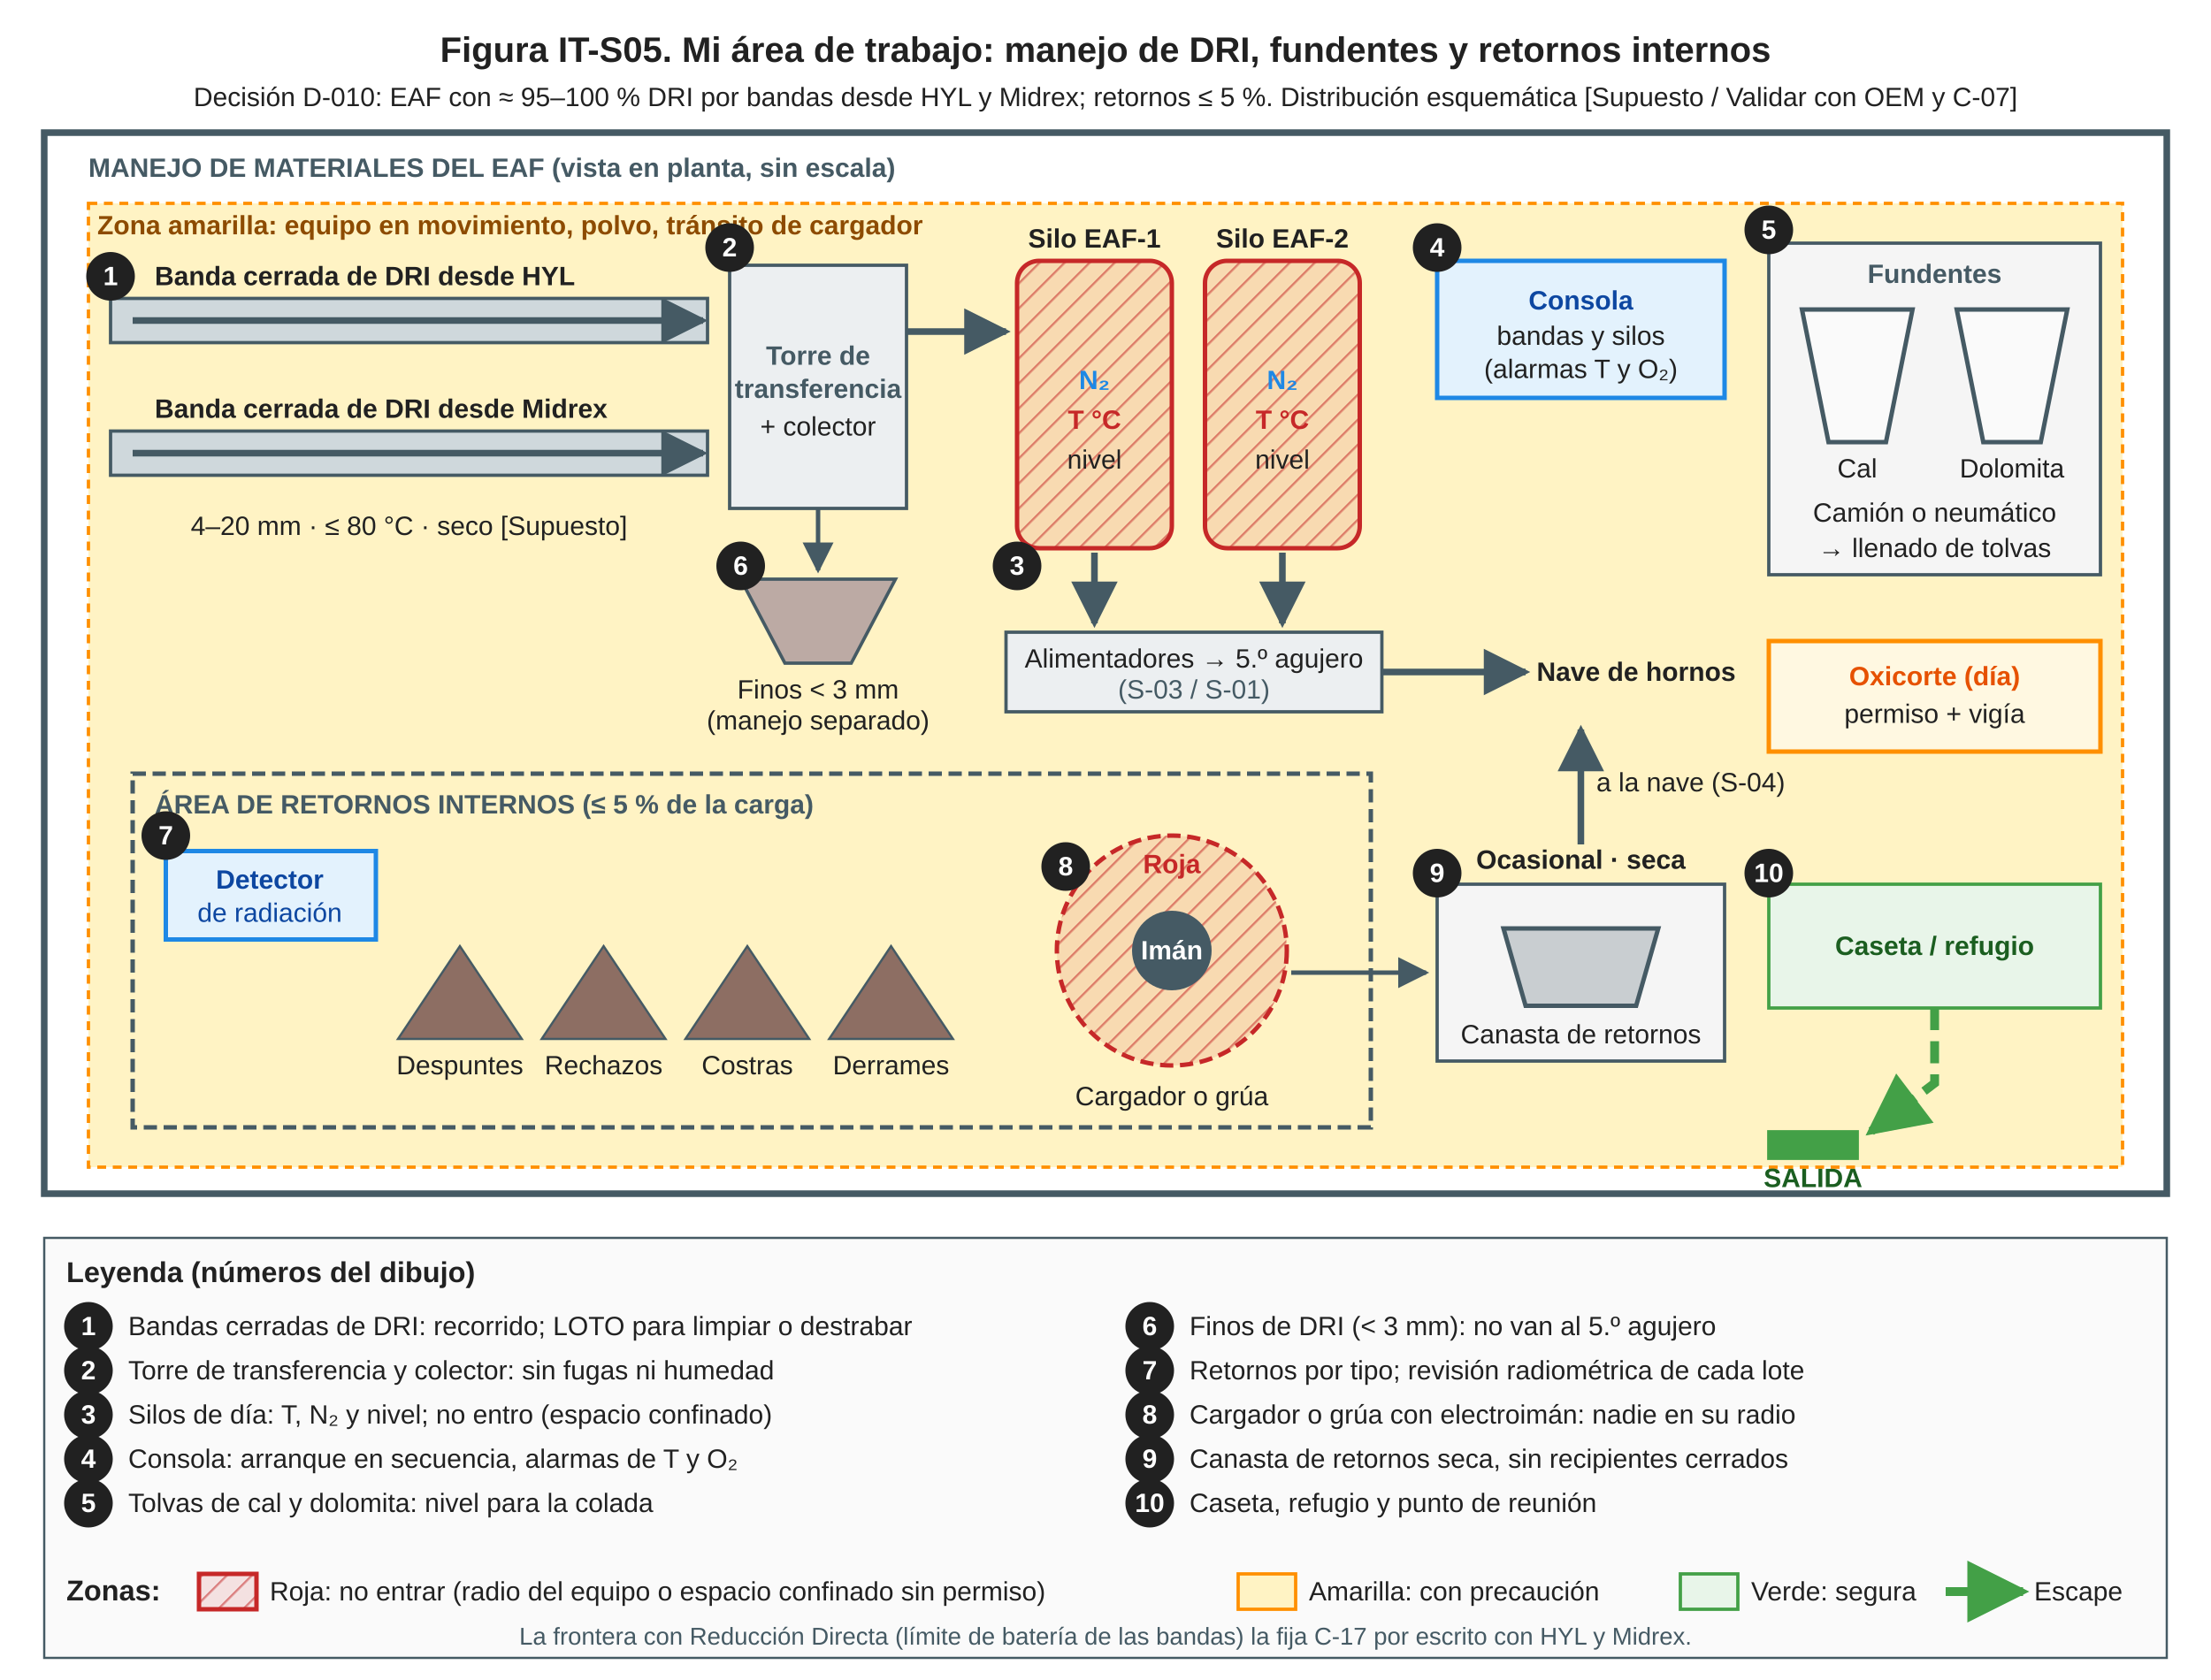
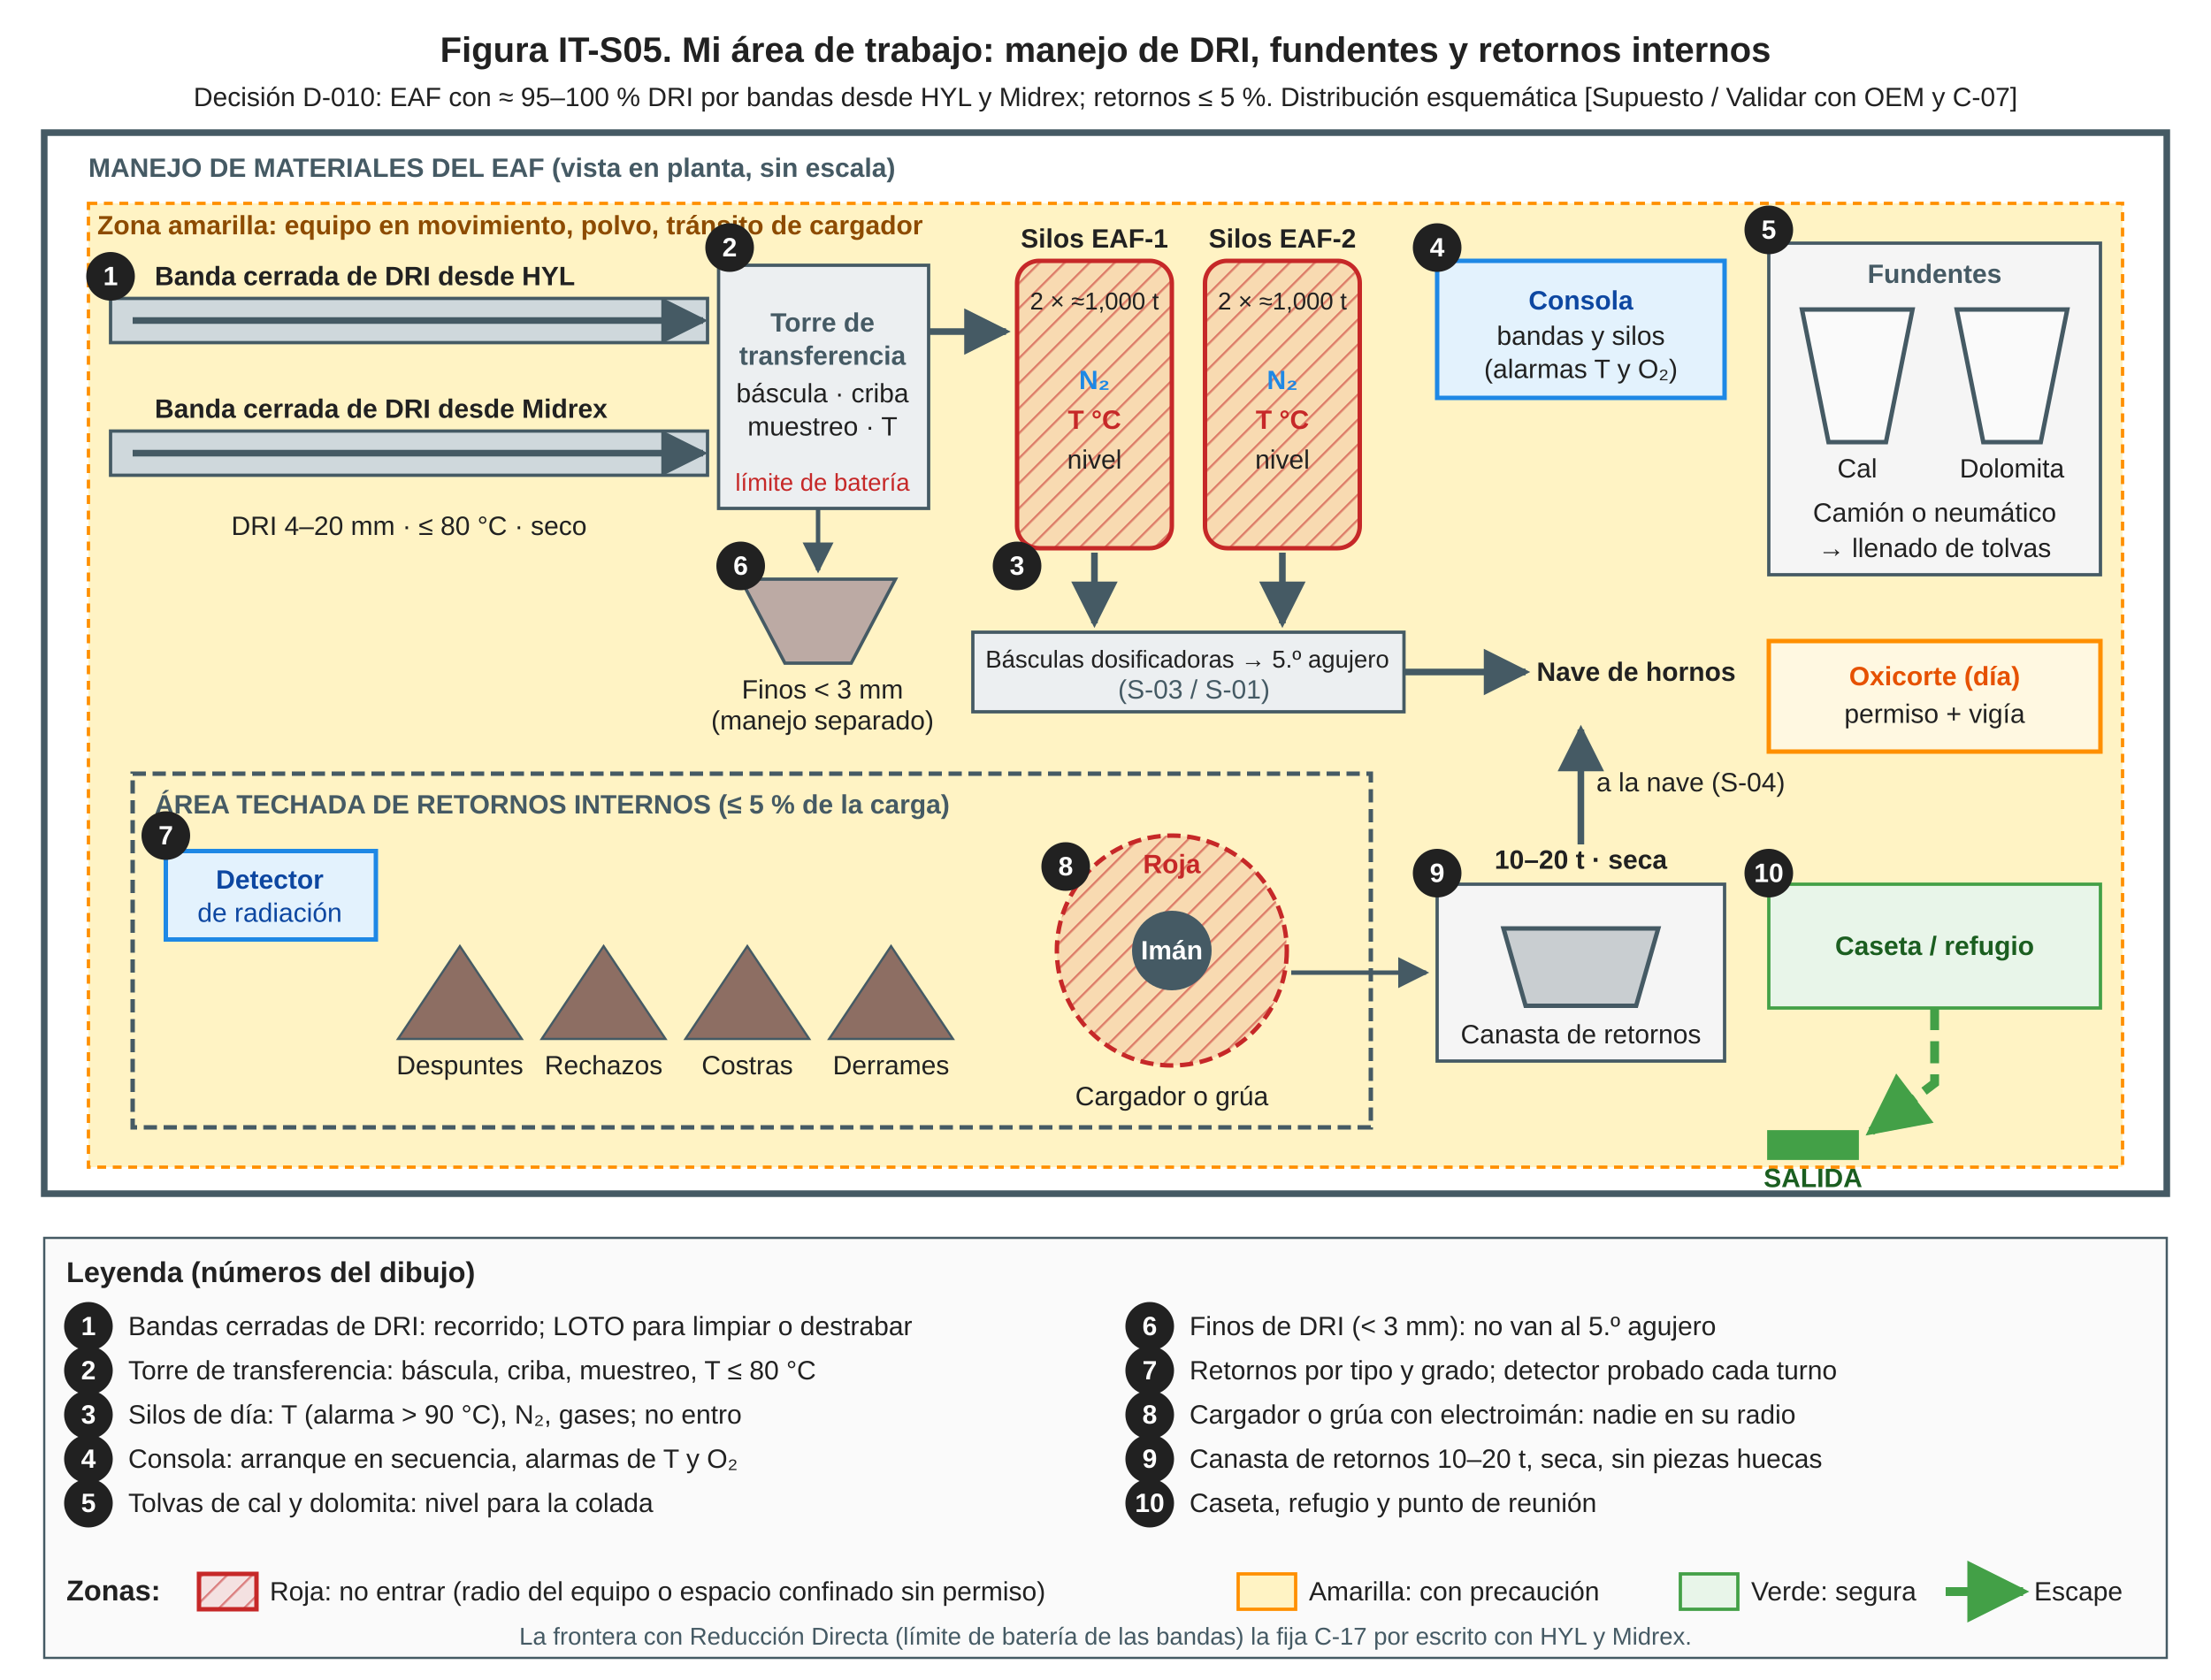
<svg xmlns="http://www.w3.org/2000/svg" viewBox="0 0 1000 760" width="1000" height="760" font-family="Arial, Helvetica, sans-serif" font-size="12">
  <rect width="100%" height="100%" fill="#ffffff" />
  <defs>
    <pattern id="hatchRed" width="8" height="8" patternUnits="userSpaceOnUse" patternTransform="rotate(45)">
      <rect width="8" height="8" fill="#C62828" fill-opacity="0.12" />
      <line x1="0" y1="0" x2="0" y2="8" stroke="#C62828" stroke-width="2" stroke-opacity="0.5" />
    </pattern>
    <marker id="arrG" viewBox="0 0 10 10" refX="9" refY="5" markerWidth="7" markerHeight="7" orient="auto">
      <path d="M0,0 L10,5 L0,10 z" fill="#43A047" />
    </marker>
    <marker id="arrS" viewBox="0 0 10 10" refX="9" refY="5" markerWidth="7" markerHeight="7" orient="auto">
      <path d="M0,0 L10,5 L0,10 z" fill="#455A64" />
    </marker>
  </defs>
  <text x="500" y="28" font-size="16" text-anchor="middle" fill="#212121" font-weight="bold">Figura IT-S05. Mi área de trabajo: manejo de DRI, fundentes y retornos internos</text>
  <text x="500" y="48" font-size="12" text-anchor="middle" fill="#212121">Decisión D-010: EAF con ≈ 95–100 % DRI por bandas desde HYL y Midrex; retornos ≤ 5 %. Distribución esquemática [Supuesto / Validar con OEM y C-07]</text>
  <rect x="20" y="60" width="960" height="480" fill="none" stroke="#455A64" stroke-width="3" />
  <text x="40" y="80" font-size="12" text-anchor="start" fill="#455A64" font-weight="bold">MANEJO DE MATERIALES DEL EAF (vista en planta, sin escala)</text>
  <rect x="40" y="92" width="920" height="436" fill="#FFF3C4" stroke="#FF8F00" stroke-width="1.5" stroke-dasharray="4,3" />
  <text x="44" y="106" font-size="12" text-anchor="start" fill="#8D4B00" font-weight="bold">Zona amarilla: equipo en movimiento, polvo, tránsito de cargador</text>
  <rect x="50" y="135" width="270" height="20" fill="#CFD8DC" stroke="#455A64" stroke-width="1.5" />
  <line x1="60" y1="145" x2="318" y2="145" stroke="#455A64" stroke-width="3" marker-end="url(#arrS)" />
  <text x="70" y="129" font-size="12" text-anchor="start" fill="#212121" font-weight="bold">Banda cerrada de DRI desde HYL</text>
  <rect x="50" y="195" width="270" height="20" fill="#CFD8DC" stroke="#455A64" stroke-width="1.5" />
  <line x1="60" y1="205" x2="318" y2="205" stroke="#455A64" stroke-width="3" marker-end="url(#arrS)" />
  <text x="70" y="189" font-size="12" text-anchor="start" fill="#212121" font-weight="bold">Banda cerrada de DRI desde Midrex</text>
-   <text x="185" y="242" font-size="12" text-anchor="middle" fill="#212121">4–20 mm · ≤ 80 °C · seco [Supuesto]</text>
-   <rect x="330" y="120" width="80" height="110" fill="#ECEFF1" stroke="#455A64" stroke-width="1.5" />
-   <text x="370" y="165" font-size="12" text-anchor="middle" fill="#455A64" font-weight="bold">Torre de</text>
-   <text x="370" y="180" font-size="12" text-anchor="middle" fill="#455A64" font-weight="bold">transferencia</text>
-   <text x="370" y="197" font-size="12" text-anchor="middle" fill="#212121">+ colector</text>
+   <text x="185" y="242" font-size="12" text-anchor="middle" fill="#212121">DRI 4–20 mm · ≤ 80 °C · seco</text>
+   <rect x="325" y="120" width="95" height="110" fill="#ECEFF1" stroke="#455A64" stroke-width="1.5" />
+   <text x="372" y="150" font-size="12" text-anchor="middle" fill="#455A64" font-weight="bold">Torre de</text>
+   <text x="372" y="165" font-size="12" text-anchor="middle" fill="#455A64" font-weight="bold">transferencia</text>
+   <text x="372" y="182" font-size="12" text-anchor="middle" fill="#212121">báscula · criba</text>
+   <text x="372" y="197" font-size="12" text-anchor="middle" fill="#212121">muestreo · T</text>
+   <text x="372" y="222" font-size="11" text-anchor="middle" fill="#C62828">límite de batería</text>
  <path d="M335,262 L405,262 L385,300 L355,300 Z" fill="#BCAAA4" stroke="#455A64" stroke-width="1.5" />
  <line x1="370" y1="230" x2="370" y2="258" stroke="#455A64" stroke-width="2" marker-end="url(#arrS)" />
-   <text x="370" y="316" font-size="12" text-anchor="middle" fill="#212121">Finos &lt; 3 mm</text>
-   <text x="370" y="330" font-size="12" text-anchor="middle" fill="#212121">(manejo separado)</text>
-   <line x1="410" y1="150" x2="455" y2="150" stroke="#455A64" stroke-width="3" marker-end="url(#arrS)" />
+   <text x="372" y="316" font-size="12" text-anchor="middle" fill="#212121">Finos &lt; 3 mm</text>
+   <text x="372" y="330" font-size="12" text-anchor="middle" fill="#212121">(manejo separado)</text>
+   <line x1="420" y1="150" x2="455" y2="150" stroke="#455A64" stroke-width="3" marker-end="url(#arrS)" />
  <rect x="460" y="118" width="70" height="130" rx="10" fill="url(#hatchRed)" stroke="#C62828" stroke-width="2" />
-   <text x="495" y="112" font-size="12" text-anchor="middle" fill="#212121" font-weight="bold">Silo EAF-1</text>
+   <text x="495" y="112" font-size="12" text-anchor="middle" fill="#212121" font-weight="bold">Silos EAF-1</text>
+   <text x="495" y="140" font-size="11" text-anchor="middle" fill="#212121">2 × ≈1,000 t</text>
  <text x="495" y="176" font-size="12" text-anchor="middle" fill="#1E88E5" font-weight="bold">N₂</text>
  <text x="495" y="194" font-size="12" text-anchor="middle" fill="#C62828" font-weight="bold">T °C</text>
  <text x="495" y="212" font-size="12" text-anchor="middle" fill="#212121">nivel</text>
  <line x1="495" y1="250" x2="495" y2="282" stroke="#455A64" stroke-width="3" marker-end="url(#arrS)" />
  <rect x="545" y="118" width="70" height="130" rx="10" fill="url(#hatchRed)" stroke="#C62828" stroke-width="2" />
-   <text x="580" y="112" font-size="12" text-anchor="middle" fill="#212121" font-weight="bold">Silo EAF-2</text>
+   <text x="580" y="112" font-size="12" text-anchor="middle" fill="#212121" font-weight="bold">Silos EAF-2</text>
+   <text x="580" y="140" font-size="11" text-anchor="middle" fill="#212121">2 × ≈1,000 t</text>
  <text x="580" y="176" font-size="12" text-anchor="middle" fill="#1E88E5" font-weight="bold">N₂</text>
  <text x="580" y="194" font-size="12" text-anchor="middle" fill="#C62828" font-weight="bold">T °C</text>
  <text x="580" y="212" font-size="12" text-anchor="middle" fill="#212121">nivel</text>
  <line x1="580" y1="250" x2="580" y2="282" stroke="#455A64" stroke-width="3" marker-end="url(#arrS)" />
-   <rect x="455" y="286" width="170" height="36" fill="#ECEFF1" stroke="#455A64" stroke-width="1.5" />
-   <text x="540" y="302" font-size="12" text-anchor="middle" fill="#212121">Alimentadores → 5.º agujero</text>
+   <rect x="440" y="286" width="195" height="36" fill="#ECEFF1" stroke="#455A64" stroke-width="1.5" />
+   <text x="537" y="302" font-size="11" text-anchor="middle" fill="#212121">Básculas dosificadoras → 5.º agujero</text>
  <text x="540" y="316" font-size="12" text-anchor="middle" fill="#455A64">(S-03 / S-01)</text>
-   <line x1="625" y1="304" x2="690" y2="304" stroke="#455A64" stroke-width="3" marker-end="url(#arrS)" />
+   <line x1="635" y1="304" x2="690" y2="304" stroke="#455A64" stroke-width="3" marker-end="url(#arrS)" />
  <text x="695" y="308" font-size="12" text-anchor="start" fill="#212121" font-weight="bold">Nave de hornos</text>
  <rect x="650" y="118" width="130" height="62" fill="#E3F2FD" stroke="#1E88E5" stroke-width="2" />
  <text x="715" y="140" font-size="12" text-anchor="middle" fill="#0D47A1" font-weight="bold">Consola</text>
  <text x="715" y="156" font-size="12" text-anchor="middle" fill="#212121">bandas y silos</text>
  <text x="715" y="171" font-size="12" text-anchor="middle" fill="#212121">(alarmas T y O₂)</text>
  <rect x="800" y="110" width="150" height="150" fill="#F5F5F5" stroke="#455A64" stroke-width="1.5" />
  <text x="875" y="128" font-size="12" text-anchor="middle" fill="#455A64" font-weight="bold">Fundentes</text>
  <path d="M815,140 L865,140 L853,200 L827,200 Z" fill="#FAFAFA" stroke="#455A64" stroke-width="2" />
  <text x="840" y="216" font-size="12" text-anchor="middle" fill="#212121">Cal</text>
  <path d="M885,140 L935,140 L923,200 L897,200 Z" fill="#FAFAFA" stroke="#455A64" stroke-width="2" />
  <text x="910" y="216" font-size="12" text-anchor="middle" fill="#212121">Dolomita</text>
  <text x="875" y="236" font-size="12" text-anchor="middle" fill="#212121">Camión o neumático</text>
  <text x="875" y="252" font-size="12" text-anchor="middle" fill="#212121">→ llenado de tolvas</text>
  <rect x="60" y="350" width="560" height="160" fill="none" stroke="#455A64" stroke-width="2" stroke-dasharray="6,3" />
-   <text x="70" y="368" font-size="12" text-anchor="start" fill="#455A64" font-weight="bold">ÁREA DE RETORNOS INTERNOS (≤ 5 % de la carga)</text>
+   <text x="70" y="368" font-size="12" text-anchor="start" fill="#455A64" font-weight="bold">ÁREA TECHADA DE RETORNOS INTERNOS (≤ 5 % de la carga)</text>
  <rect x="75" y="385" width="95" height="40" fill="#E3F2FD" stroke="#1E88E5" stroke-width="2" />
  <text x="122" y="402" font-size="12" text-anchor="middle" fill="#0D47A1" font-weight="bold">Detector</text>
  <text x="122" y="417" font-size="12" text-anchor="middle" fill="#0D47A1">de radiación</text>
  <path d="M180,470 l28,-42 l28,42 z" fill="#8D6E63" stroke="#455A64" />
  <text x="208" y="486" font-size="12" text-anchor="middle" fill="#212121">Despuntes</text>
  <path d="M245,470 l28,-42 l28,42 z" fill="#8D6E63" stroke="#455A64" />
  <text x="273" y="486" font-size="12" text-anchor="middle" fill="#212121">Rechazos</text>
  <path d="M310,470 l28,-42 l28,42 z" fill="#8D6E63" stroke="#455A64" />
  <text x="338" y="486" font-size="12" text-anchor="middle" fill="#212121">Costras</text>
  <path d="M375,470 l28,-42 l28,42 z" fill="#8D6E63" stroke="#455A64" />
  <text x="403" y="486" font-size="12" text-anchor="middle" fill="#212121">Derrames</text>
  <circle cx="530" cy="430" r="52" fill="url(#hatchRed)" stroke="#C62828" stroke-width="2" stroke-dasharray="6,3" />
  <circle cx="530" cy="430" r="18" fill="#455A64" />
  <text x="530" y="434" font-size="12" text-anchor="middle" fill="#ffffff" font-weight="bold">Imán</text>
  <text x="530" y="395" font-size="12" text-anchor="middle" fill="#C62828" font-weight="bold">Roja</text>
  <text x="530" y="500" font-size="12" text-anchor="middle" fill="#212121">Cargador o grúa</text>
  <rect x="650" y="400" width="130" height="80" fill="#F5F5F5" stroke="#455A64" stroke-width="1.5" />
  <path d="M680,420 L750,420 L740,455 L690,455 Z" fill="#455A64" fill-opacity="0.25" stroke="#455A64" stroke-width="2" />
  <text x="715" y="472" font-size="12" text-anchor="middle" fill="#212121">Canasta de retornos</text>
-   <text x="715" y="393" font-size="12" text-anchor="middle" fill="#212121" font-weight="bold">Ocasional · seca</text>
+   <text x="715" y="393" font-size="12" text-anchor="middle" fill="#212121" font-weight="bold">10–20 t · seca</text>
  <line x1="584" y1="440" x2="645" y2="440" stroke="#455A64" stroke-width="2" marker-end="url(#arrS)" />
  <line x1="715" y1="382" x2="715" y2="330" stroke="#455A64" stroke-width="3" marker-end="url(#arrS)" />
  <text x="722" y="358" font-size="12" text-anchor="start" fill="#212121">a la nave (S-04)</text>
  <rect x="800" y="290" width="150" height="50" fill="#FFF8E1" stroke="#FF8F00" stroke-width="2" />
  <text x="875" y="310" font-size="12" text-anchor="middle" fill="#E65100" font-weight="bold">Oxicorte (día)</text>
  <text x="875" y="327" font-size="12" text-anchor="middle" fill="#212121">permiso + vigía</text>
  <rect x="800" y="400" width="150" height="56" fill="#E8F5E9" stroke="#43A047" stroke-width="1.5" />
  <text x="875" y="432" font-size="12" text-anchor="middle" fill="#1B5E20" font-weight="bold">Caseta / refugio</text>
  <polyline points="875,456 875,490 846,512" fill="none" stroke="#43A047" stroke-width="4" stroke-dasharray="10,5" marker-end="url(#arrG)" />
  <rect x="800" y="512" width="40" height="12" fill="#43A047" stroke="#43A047" stroke-width="1.5" />
  <text x="820" y="537" font-size="12" text-anchor="middle" fill="#1B5E20" font-weight="bold">SALIDA</text>
  <circle cx="50" cy="125" r="11" fill="#212121" />
  <text x="50" y="129" font-size="12" text-anchor="middle" fill="#ffffff" font-weight="bold">1</text>
  <circle cx="330" cy="112" r="11" fill="#212121" />
  <text x="330" y="116" font-size="12" text-anchor="middle" fill="#ffffff" font-weight="bold">2</text>
  <circle cx="460" cy="256" r="11" fill="#212121" />
  <text x="460" y="260" font-size="12" text-anchor="middle" fill="#ffffff" font-weight="bold">3</text>
  <circle cx="650" cy="112" r="11" fill="#212121" />
  <text x="650" y="116" font-size="12" text-anchor="middle" fill="#ffffff" font-weight="bold">4</text>
  <circle cx="800" cy="104" r="11" fill="#212121" />
  <text x="800" y="108" font-size="12" text-anchor="middle" fill="#ffffff" font-weight="bold">5</text>
  <circle cx="335" cy="256" r="11" fill="#212121" />
  <text x="335" y="260" font-size="12" text-anchor="middle" fill="#ffffff" font-weight="bold">6</text>
  <circle cx="75" cy="378" r="11" fill="#212121" />
  <text x="75" y="382" font-size="12" text-anchor="middle" fill="#ffffff" font-weight="bold">7</text>
  <circle cx="482" cy="392" r="11" fill="#212121" />
  <text x="482" y="396" font-size="12" text-anchor="middle" fill="#ffffff" font-weight="bold">8</text>
  <circle cx="650" cy="395" r="11" fill="#212121" />
  <text x="650" y="399" font-size="12" text-anchor="middle" fill="#ffffff" font-weight="bold">9</text>
  <circle cx="800" cy="395" r="11" fill="#212121" />
  <text x="800" y="399" font-size="12" text-anchor="middle" fill="#ffffff" font-weight="bold">10</text>
  <rect x="20" y="560" width="960" height="190" fill="#FAFAFA" stroke="#455A64" stroke-width="1" />
  <text x="30" y="580" font-size="13" text-anchor="start" fill="#212121" font-weight="bold">Leyenda (números del dibujo)</text>
  <circle cx="40" cy="600" r="11" fill="#212121" />
  <text x="40" y="604" font-size="12" text-anchor="middle" fill="#ffffff" font-weight="bold">1</text>
  <text x="58" y="604" font-size="12" text-anchor="start" fill="#212121">Bandas cerradas de DRI: recorrido; LOTO para limpiar o destrabar</text>
  <circle cx="40" cy="620" r="11" fill="#212121" />
  <text x="40" y="624" font-size="12" text-anchor="middle" fill="#ffffff" font-weight="bold">2</text>
-   <text x="58" y="624" font-size="12" text-anchor="start" fill="#212121">Torre de transferencia y colector: sin fugas ni humedad</text>
+   <text x="58" y="624" font-size="12" text-anchor="start" fill="#212121">Torre de transferencia: báscula, criba, muestreo, T ≤ 80 °C</text>
  <circle cx="40" cy="640" r="11" fill="#212121" />
  <text x="40" y="644" font-size="12" text-anchor="middle" fill="#ffffff" font-weight="bold">3</text>
-   <text x="58" y="644" font-size="12" text-anchor="start" fill="#212121">Silos de día: T, N₂ y nivel; no entro (espacio confinado)</text>
+   <text x="58" y="644" font-size="12" text-anchor="start" fill="#212121">Silos de día: T (alarma &gt; 90 °C), N₂, gases; no entro</text>
  <circle cx="40" cy="660" r="11" fill="#212121" />
  <text x="40" y="664" font-size="12" text-anchor="middle" fill="#ffffff" font-weight="bold">4</text>
  <text x="58" y="664" font-size="12" text-anchor="start" fill="#212121">Consola: arranque en secuencia, alarmas de T y O₂</text>
  <circle cx="40" cy="680" r="11" fill="#212121" />
  <text x="40" y="684" font-size="12" text-anchor="middle" fill="#ffffff" font-weight="bold">5</text>
  <text x="58" y="684" font-size="12" text-anchor="start" fill="#212121">Tolvas de cal y dolomita: nivel para la colada</text>
  <circle cx="520" cy="600" r="11" fill="#212121" />
  <text x="520" y="604" font-size="12" text-anchor="middle" fill="#ffffff" font-weight="bold">6</text>
  <text x="538" y="604" font-size="12" text-anchor="start" fill="#212121">Finos de DRI (&lt; 3 mm): no van al 5.º agujero</text>
  <circle cx="520" cy="620" r="11" fill="#212121" />
  <text x="520" y="624" font-size="12" text-anchor="middle" fill="#ffffff" font-weight="bold">7</text>
-   <text x="538" y="624" font-size="12" text-anchor="start" fill="#212121">Retornos por tipo; revisión radiométrica de cada lote</text>
+   <text x="538" y="624" font-size="12" text-anchor="start" fill="#212121">Retornos por tipo y grado; detector probado cada turno</text>
  <circle cx="520" cy="640" r="11" fill="#212121" />
  <text x="520" y="644" font-size="12" text-anchor="middle" fill="#ffffff" font-weight="bold">8</text>
  <text x="538" y="644" font-size="12" text-anchor="start" fill="#212121">Cargador o grúa con electroimán: nadie en su radio</text>
  <circle cx="520" cy="660" r="11" fill="#212121" />
  <text x="520" y="664" font-size="12" text-anchor="middle" fill="#ffffff" font-weight="bold">9</text>
-   <text x="538" y="664" font-size="12" text-anchor="start" fill="#212121">Canasta de retornos seca, sin recipientes cerrados</text>
+   <text x="538" y="664" font-size="12" text-anchor="start" fill="#212121">Canasta de retornos 10–20 t, seca, sin piezas huecas</text>
  <circle cx="520" cy="680" r="11" fill="#212121" />
  <text x="520" y="684" font-size="12" text-anchor="middle" fill="#ffffff" font-weight="bold">10</text>
  <text x="538" y="684" font-size="12" text-anchor="start" fill="#212121">Caseta, refugio y punto de reunión</text>
  <text x="30" y="724" font-size="13" text-anchor="start" fill="#212121" font-weight="bold">Zonas:</text>
  <rect x="90" y="712" width="26" height="16" fill="url(#hatchRed)" stroke="#C62828" stroke-width="2" />
  <text x="122" y="724" font-size="12" text-anchor="start" fill="#212121">Roja: no entrar (radio del equipo o espacio confinado sin permiso)</text>
  <rect x="560" y="712" width="26" height="16" fill="#FFF3C4" stroke="#FF8F00" stroke-width="1.5" />
  <text x="592" y="724" font-size="12" text-anchor="start" fill="#212121">Amarilla: con precaución</text>
  <rect x="760" y="712" width="26" height="16" fill="#E8F5E9" stroke="#43A047" stroke-width="1.5" />
  <text x="792" y="724" font-size="12" text-anchor="start" fill="#212121">Verde: segura</text>
  <line x1="880" y1="720" x2="915" y2="720" stroke="#43A047" stroke-width="4" stroke-dasharray="10,5" marker-end="url(#arrG)" />
  <text x="920" y="724" font-size="12" text-anchor="start" fill="#212121">Escape</text>
  <text x="500" y="744" font-size="11" text-anchor="middle" fill="#455A64">La frontera con Reducción Directa (límite de batería de las bandas) la fija C-17 por escrito con HYL y Midrex.</text>
</svg>
